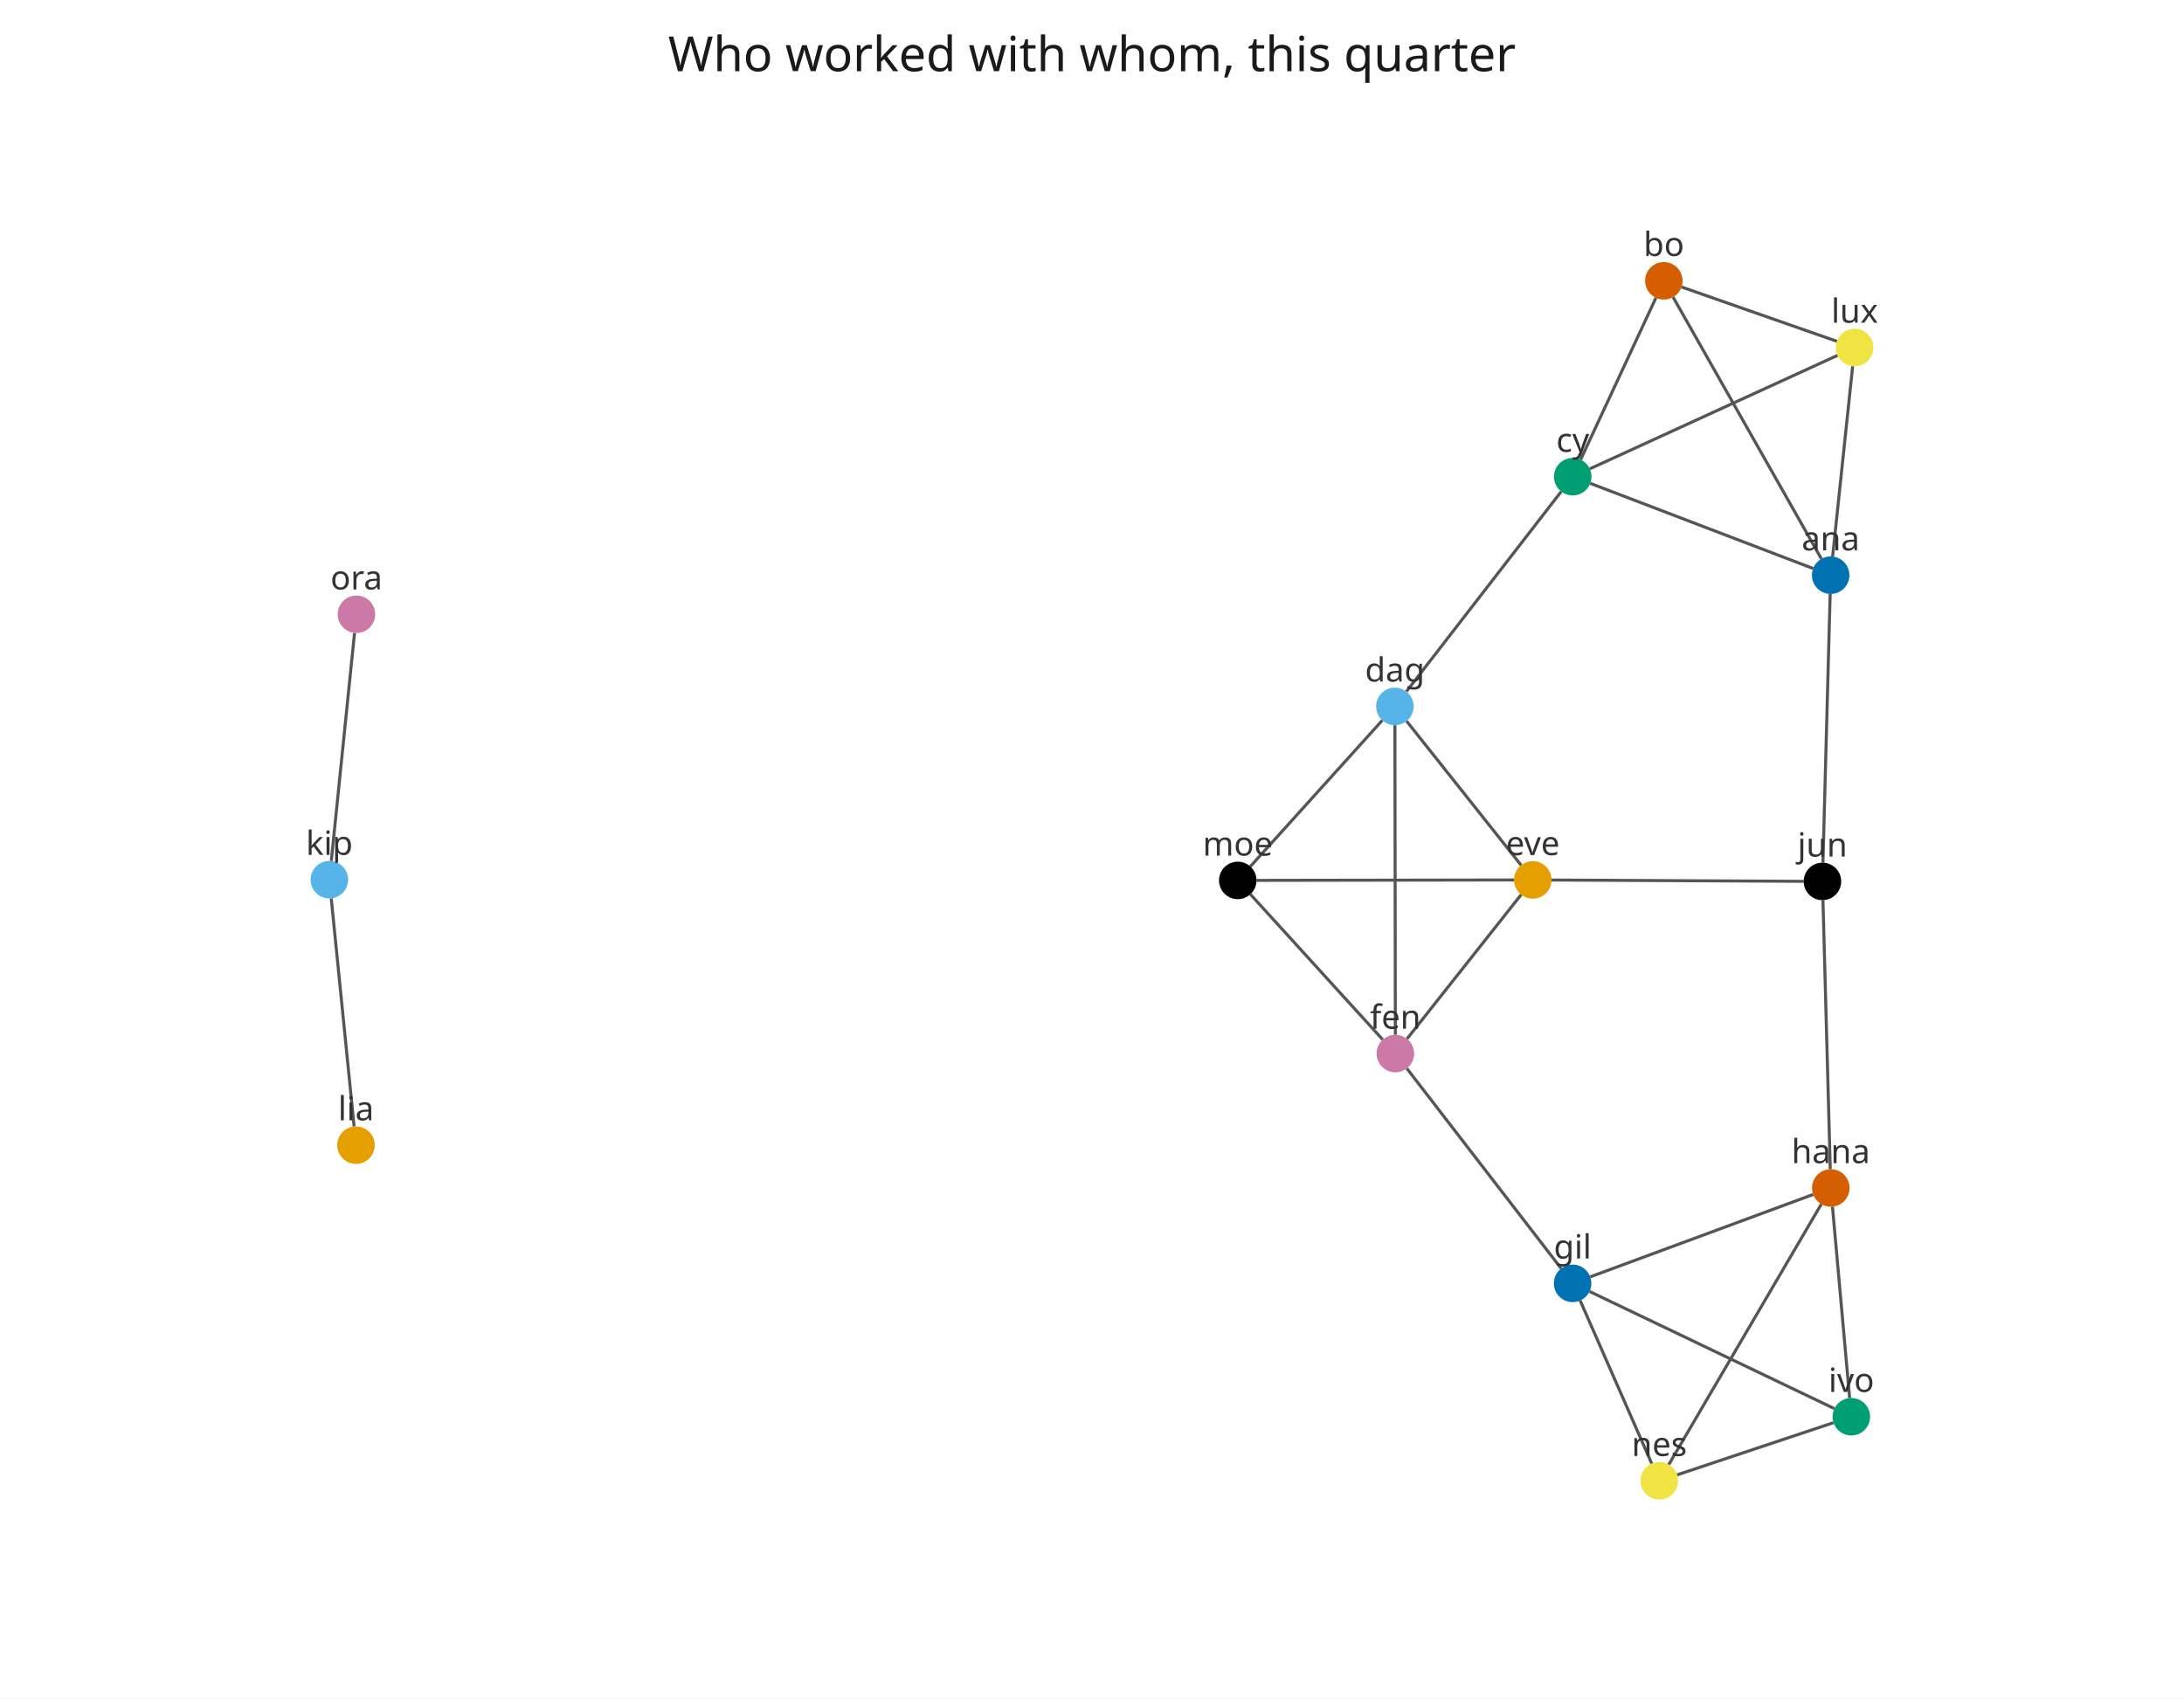
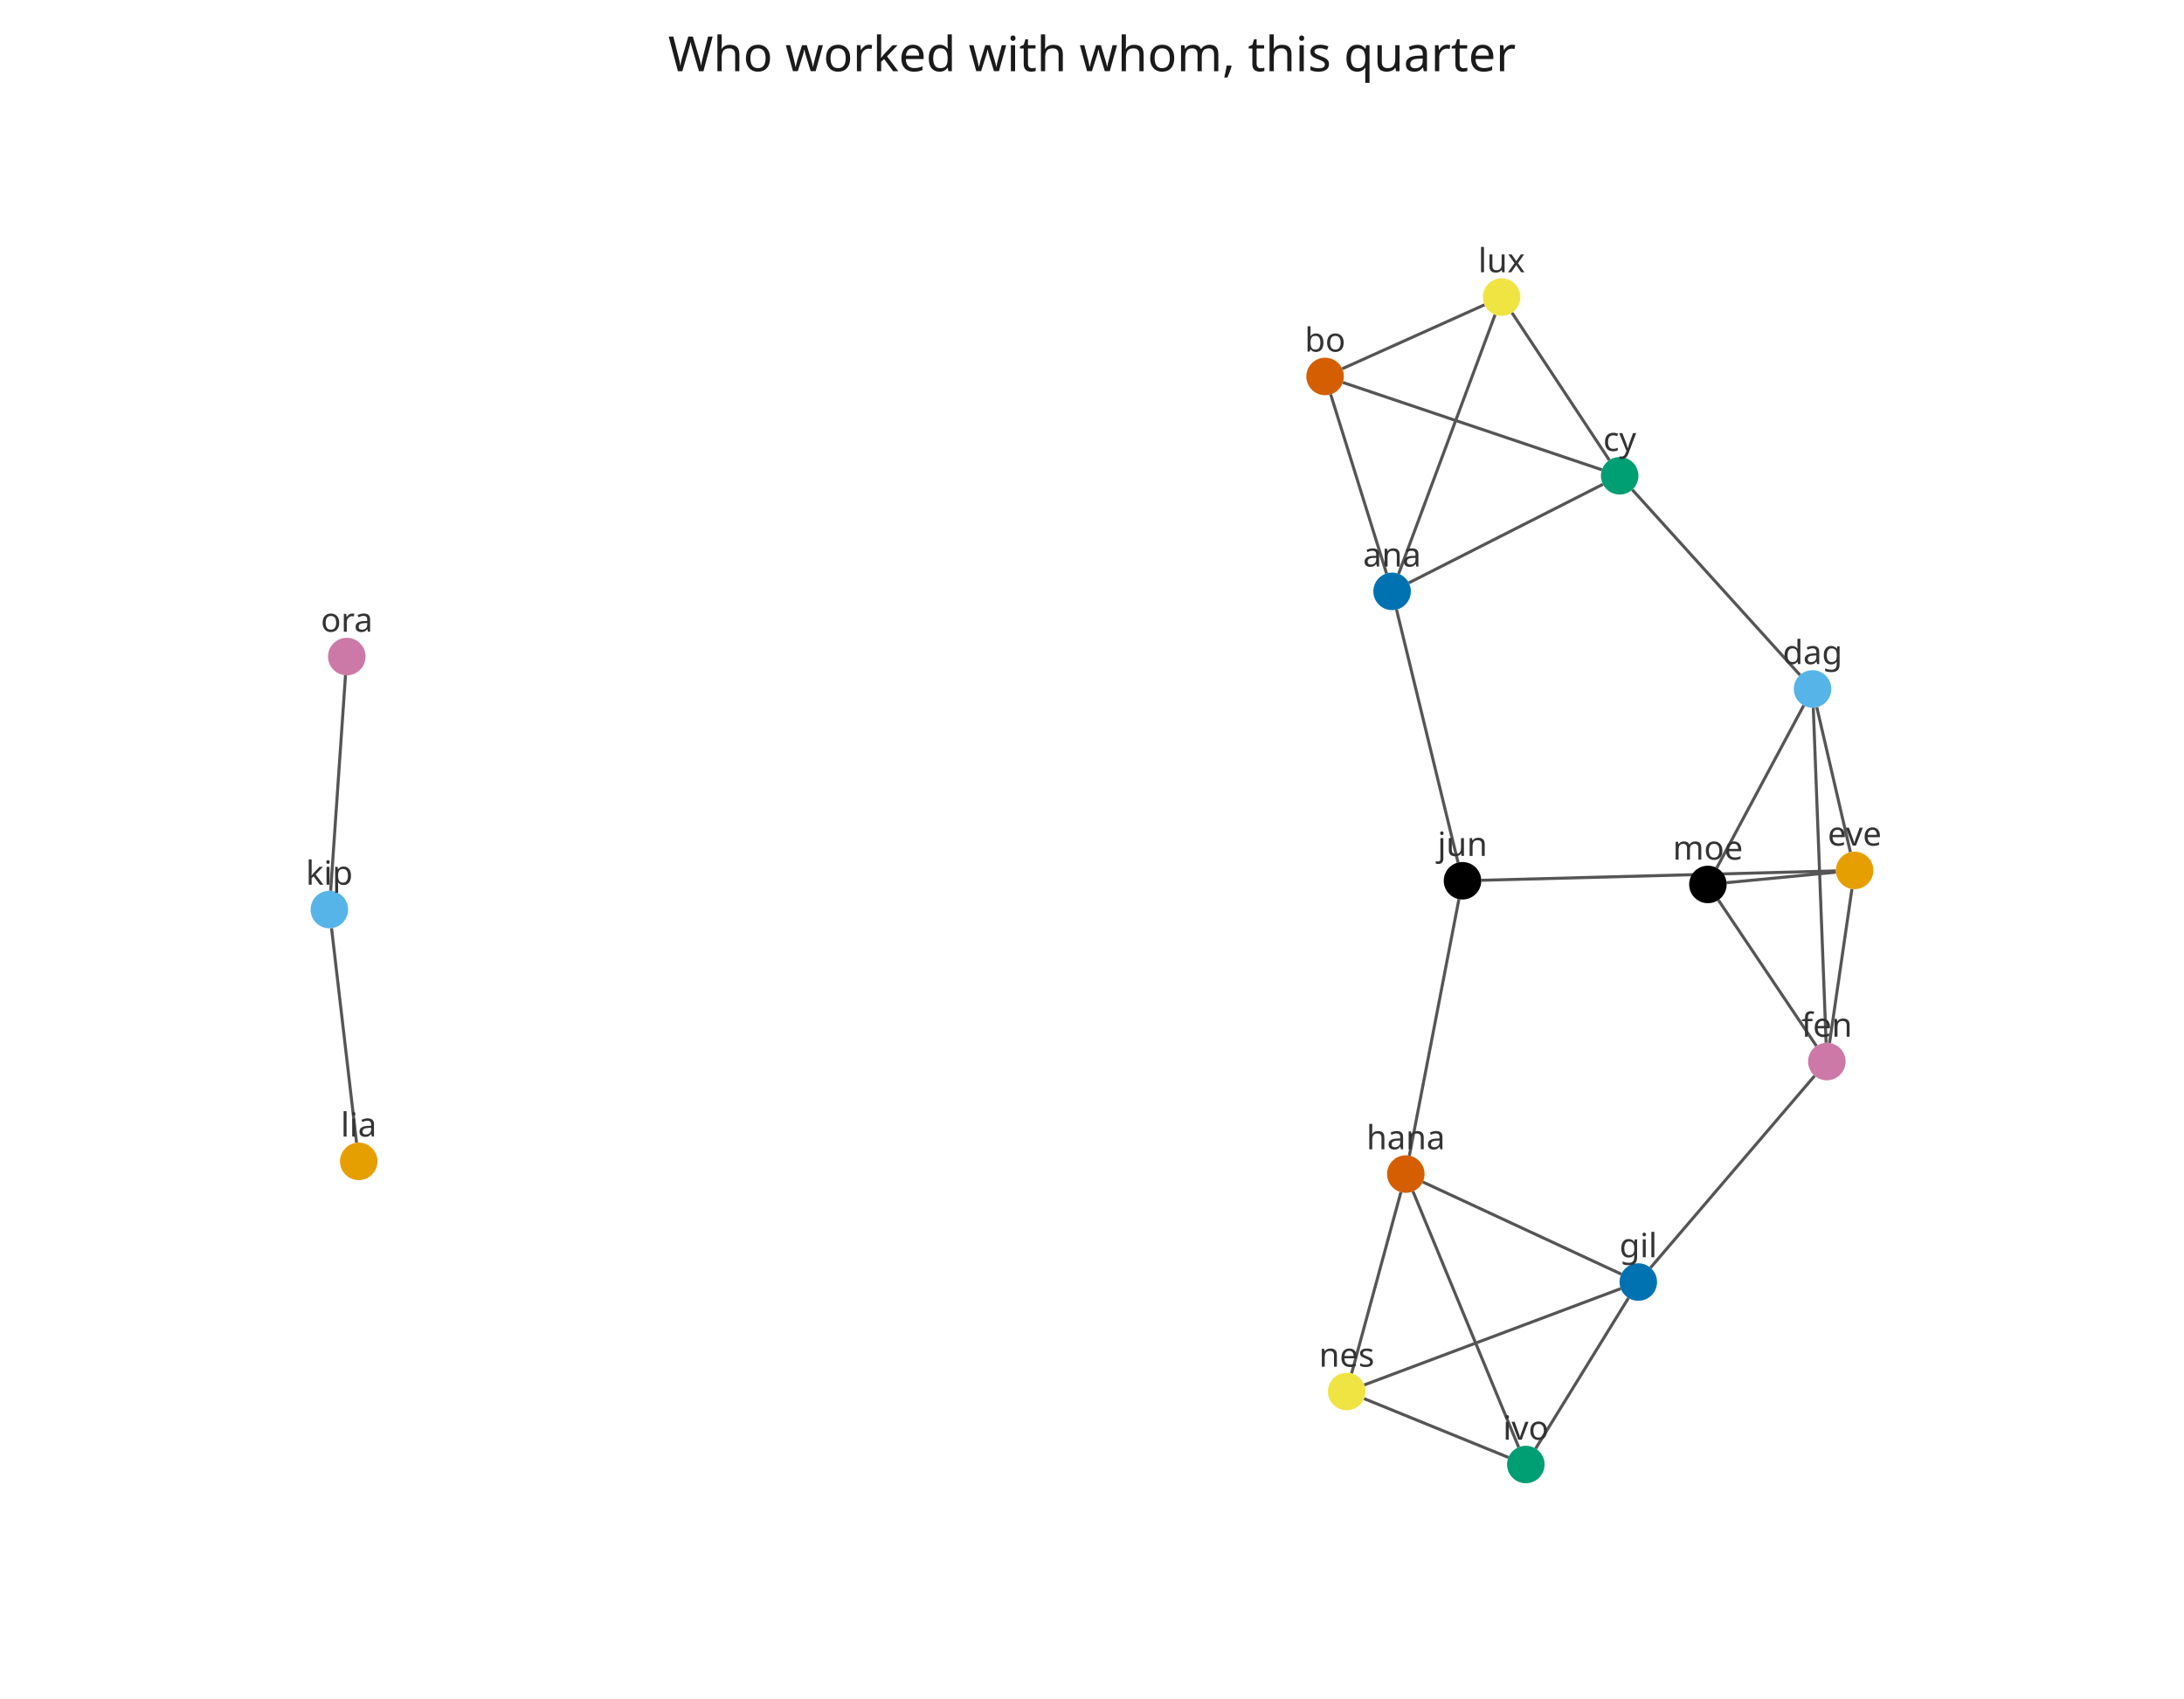
<svg xmlns="http://www.w3.org/2000/svg" width="720" height="560" viewBox="0 0 720 560" role="img" aria-labelledby="figure-title">
  <defs>
    <clipPath id="c1">
      <path d="M12,32.8 L708,32.8 L708,548 L12,548 Z" />
    </clipPath>
  </defs>
  <path d="M0,0 L720,0 L720,560 L0,560 Z" fill="#ffffff" />
  <text x="360" y="23.488" font-family="sans-serif" font-size="16" text-anchor="middle" fill="#1a1a1a">Who worked with whom, this quarter</text>
  <g clip-path="url(#c1)">
-     <path fill="none" d="M600.467,184.263 L551.569,97.959 M597.739,187.436 L524.259,159.362 M604.162,183.494 L610.77,120.727 M545.914,98.186 L521.091,151.55 M554.357,94.621 L605.582,112.537 M524.104,154.581 L605.797,117.153 M463.697,237.739 L501.472,285.271 M459.859,239.082 L460.004,341.175 M455.708,237.488 L412.197,285.683 M501.482,294.959 L463.849,342.51 M499.136,290.121 L414.236,290.262 M455.851,342.786 L412.215,294.844 M524.243,420.978 L597.756,393.81 M524.02,425.79 L604.749,464.426 M520.928,428.782 L544.528,482.558 M604.108,397.824 L609.773,460.937 M600.431,397.002 L550.137,482.885 M604.461,469.051 L552.877,486.263 M514.699,162.045 L463.635,228.01 M463.788,352.253 L514.668,418.226 M109.199,296.188 L116.744,371.407 M109.21,283.886 L116.882,208.678 M600.97,284.424 L603.349,195.822 M594.622,290.573 L511.501,290.143 M600.972,296.785 L603.387,385.487" stroke="#555555" />
-     <path d="M603.515,183.46 C606.929,183.46 609.697,186.227 609.697,189.642 C609.697,193.056 606.929,195.824 603.515,195.824 C600.1,195.824 597.332,193.056 597.332,189.642 C597.332,186.227 600.1,183.46 603.515,183.46 Z M518.444,416.939 C521.858,416.939 524.626,419.707 524.626,423.121 C524.626,426.536 521.858,429.304 518.444,429.304 C515.029,429.304 512.261,426.536 512.261,423.121 C512.261,419.707 515.029,416.939 518.444,416.939 Z" fill="#0072b2" />
-     <path d="M548.521,86.398 C551.936,86.398 554.704,89.166 554.704,92.58 C554.704,95.995 551.936,98.763 548.521,98.763 C545.107,98.763 542.339,95.995 542.339,92.58 C542.339,89.166 545.107,86.398 548.521,86.398 Z M603.555,385.484 C606.97,385.484 609.738,388.252 609.738,391.667 C609.738,395.081 606.97,397.849 603.555,397.849 C600.141,397.849 597.373,395.081 597.373,391.667 C597.373,388.252 600.141,385.484 603.555,385.484 Z" fill="#d55e00" />
-     <path d="M518.483,150.973 C521.898,150.973 524.666,153.741 524.666,157.156 C524.666,160.57 521.898,163.338 518.483,163.338 C515.069,163.338 512.301,160.57 512.301,157.156 C512.301,153.741 515.069,150.973 518.483,150.973 Z M610.326,460.912 C613.74,460.912 616.508,463.68 616.508,467.095 C616.508,470.509 613.74,473.277 610.326,473.277 C606.911,473.277 604.143,470.509 604.143,467.095 C604.143,463.68 606.911,460.912 610.326,460.912 Z" fill="#009e73" />
-     <path d="M611.418,108.396 C614.832,108.396 617.6,111.164 617.6,114.578 C617.6,117.993 614.832,120.761 611.418,120.761 C608.003,120.761 605.235,117.993 605.235,114.578 C605.235,111.164 608.003,108.396 611.418,108.396 Z M547.013,482.037 C550.427,482.037 553.195,484.805 553.195,488.22 C553.195,491.634 550.427,494.402 547.013,494.402 C543.598,494.402 540.83,491.634 540.83,488.22 C540.83,484.805 543.598,482.037 547.013,482.037 Z" fill="#f0e442" />
-     <path d="M459.851,226.717 C463.265,226.717 466.033,229.485 466.033,232.899 C466.033,236.314 463.265,239.082 459.851,239.082 C456.436,239.082 453.668,236.314 453.668,232.899 C453.668,229.485 456.436,226.717 459.851,226.717 Z M108.582,283.854 C111.997,283.854 114.765,286.622 114.765,290.036 C114.765,293.451 111.997,296.219 108.582,296.219 C105.168,296.219 102.4,293.451 102.4,290.036 C102.4,286.622 105.168,283.854 108.582,283.854 Z" fill="#56b4e9" />
-     <path d="M505.318,283.929 C508.733,283.929 511.501,286.697 511.501,290.111 C511.501,293.525 508.733,296.293 505.318,296.293 C501.904,296.293 499.136,293.525 499.136,290.111 C499.136,286.697 501.904,283.929 505.318,283.929 Z M117.361,371.376 C120.775,371.376 123.543,374.144 123.543,377.558 C123.543,380.973 120.775,383.741 117.361,383.741 C113.947,383.741 111.179,380.973 111.179,377.558 C111.179,374.144 113.947,371.376 117.361,371.376 Z" fill="#e69f00" />
-     <path d="M460.013,341.175 C463.427,341.175 466.195,343.943 466.195,347.358 C466.195,350.772 463.427,353.54 460.013,353.54 C456.598,353.54 453.83,350.772 453.83,347.358 C453.83,343.943 456.598,341.175 460.013,341.175 Z M117.51,196.346 C120.924,196.346 123.692,199.113 123.692,202.528 C123.692,205.942 120.924,208.71 117.51,208.71 C114.095,208.71 111.327,205.942 111.327,202.528 C111.327,199.113 114.095,196.346 117.51,196.346 Z" fill="#cc79a7" />
-     <path d="M408.054,284.089 C411.468,284.089 414.236,286.857 414.236,290.272 C414.236,293.686 411.468,296.454 408.054,296.454 C404.639,296.454 401.871,293.686 401.871,290.272 C401.871,286.857 404.639,284.089 408.054,284.089 Z M600.804,284.422 C604.218,284.422 606.986,287.19 606.986,290.605 C606.986,294.019 604.218,296.787 600.804,296.787 C597.39,296.787 594.622,294.019 594.622,290.605 C594.622,287.19 597.39,284.422 600.804,284.422 Z" fill="#000000" />
-     <text x="603.515" y="181.46" font-family="sans-serif" font-size="11" text-anchor="middle" dominant-baseline="auto" fill="#333333">ana</text>
-     <text x="548.521" y="84.398" font-family="sans-serif" font-size="11" text-anchor="middle" dominant-baseline="auto" fill="#333333">bo</text>
-     <text x="518.483" y="148.973" font-family="sans-serif" font-size="11" text-anchor="middle" dominant-baseline="auto" fill="#333333">cy</text>
-     <text x="611.418" y="106.396" font-family="sans-serif" font-size="11" text-anchor="middle" dominant-baseline="auto" fill="#333333">lux</text>
-     <text x="459.851" y="224.717" font-family="sans-serif" font-size="11" text-anchor="middle" dominant-baseline="auto" fill="#333333">dag</text>
-     <text x="505.318" y="281.929" font-family="sans-serif" font-size="11" text-anchor="middle" dominant-baseline="auto" fill="#333333">eve</text>
-     <text x="460.013" y="339.175" font-family="sans-serif" font-size="11" text-anchor="middle" dominant-baseline="auto" fill="#333333">fen</text>
-     <text x="408.054" y="282.089" font-family="sans-serif" font-size="11" text-anchor="middle" dominant-baseline="auto" fill="#333333">moe</text>
-     <text x="518.444" y="414.939" font-family="sans-serif" font-size="11" text-anchor="middle" dominant-baseline="auto" fill="#333333">gil</text>
-     <text x="603.555" y="383.484" font-family="sans-serif" font-size="11" text-anchor="middle" dominant-baseline="auto" fill="#333333">hana</text>
-     <text x="610.326" y="458.912" font-family="sans-serif" font-size="11" text-anchor="middle" dominant-baseline="auto" fill="#333333">ivo</text>
-     <text x="547.013" y="480.037" font-family="sans-serif" font-size="11" text-anchor="middle" dominant-baseline="auto" fill="#333333">nes</text>
-     <text x="108.582" y="281.854" font-family="sans-serif" font-size="11" text-anchor="middle" dominant-baseline="auto" fill="#333333">kip</text>
-     <text x="117.361" y="369.376" font-family="sans-serif" font-size="11" text-anchor="middle" dominant-baseline="auto" fill="#333333">lia</text>
-     <text x="117.51" y="194.346" font-family="sans-serif" font-size="11" text-anchor="middle" dominant-baseline="auto" fill="#333333">ora</text>
-     <text x="600.804" y="282.422" font-family="sans-serif" font-size="11" text-anchor="middle" dominant-baseline="auto" fill="#333333">jun</text>
+     <path fill="none" d="M457.092,189.074 L438.685,130.022 M464.443,192.177 L528.444,159.669 M461.088,189.182 L492.888,103.743 M442.704,126.095 L528.098,154.893 M442.484,121.584 L489.406,100.485 M530.549,151.71 L498.452,103.108 M598.944,233.17 L610.021,280.949 M597.784,233.325 L602.014,343.811 M594.63,232.598 L565.963,286.152 M610.528,293.09 L603.141,343.87 M605.263,287.561 L569.199,291.014 M598.804,344.856 L566.491,296.735 M534.49,420.084 L469.058,389.694 M536.853,427.952 L506.262,477.587 M534.309,424.862 L449.747,456.613 M465.812,392.804 L500.658,477.137 M461.829,393.056 L445.581,452.821 M497.293,480.518 L449.685,461.12 M538.104,161.453 L593.399,222.563 M598.233,354.688 L544.115,417.99 M109.298,306.018 L117.548,376.761 M109.007,293.709 L113.902,222.635 M480.678,284.382 L460.393,200.984 M488.319,290.226 L605.237,287.135 M480.966,296.459 L464.624,381.02" stroke="#555555" />
+     <path d="M458.931,188.794 C462.346,188.794 465.114,191.562 465.114,194.976 C465.114,198.391 462.346,201.159 458.931,201.159 C455.517,201.159 452.749,198.391 452.749,194.976 C452.749,191.562 455.517,188.794 458.931,188.794 Z M540.097,416.506 C543.511,416.506 546.279,419.274 546.279,422.689 C546.279,426.103 543.511,428.871 540.097,428.871 C536.683,428.871 533.915,426.103 533.915,422.689 C533.915,419.274 536.683,416.506 540.097,416.506 Z" fill="#0072b2" />
+     <path d="M436.845,117.937 C440.26,117.937 443.028,120.705 443.028,124.119 C443.028,127.534 440.26,130.302 436.845,130.302 C433.431,130.302 430.663,127.534 430.663,124.119 C430.663,120.705 433.431,117.937 436.845,117.937 Z M463.451,380.908 C466.865,380.908 469.633,383.676 469.633,387.09 C469.633,390.504 466.865,393.272 463.451,393.272 C460.036,393.272 457.269,390.504 457.269,387.09 C457.269,383.676 460.036,380.908 463.451,380.908 Z" fill="#d55e00" />
+     <path d="M533.956,150.686 C537.371,150.686 540.139,153.454 540.139,156.869 C540.139,160.283 537.371,163.051 533.956,163.051 C530.542,163.051 527.774,160.283 527.774,156.869 C527.774,153.454 530.542,150.686 533.956,150.686 Z M503.019,476.668 C506.433,476.668 509.201,479.436 509.201,482.851 C509.201,486.265 506.433,489.033 503.019,489.033 C499.604,489.033 496.836,486.265 496.836,482.851 C496.836,479.436 499.604,476.668 503.019,476.668 Z" fill="#009e73" />
+     <path d="M495.045,91.767 C498.46,91.767 501.227,94.535 501.227,97.949 C501.227,101.364 498.46,104.132 495.045,104.132 C491.631,104.132 488.863,101.364 488.863,97.949 C488.863,94.535 491.631,91.767 495.045,91.767 Z M443.959,452.604 C447.374,452.604 450.142,455.372 450.142,458.787 C450.142,462.201 447.374,464.969 443.959,464.969 C440.545,464.969 437.777,462.201 437.777,458.787 C437.777,455.372 440.545,452.604 443.959,452.604 Z" fill="#f0e442" />
+     <path d="M597.548,220.965 C600.962,220.965 603.73,223.733 603.73,227.147 C603.73,230.562 600.962,233.33 597.548,233.33 C594.133,233.33 591.365,230.562 591.365,227.147 C591.365,223.733 594.133,220.965 597.548,220.965 Z M108.582,293.694 C111.997,293.694 114.765,296.462 114.765,299.877 C114.765,303.291 111.997,306.059 108.582,306.059 C105.168,306.059 102.4,303.291 102.4,299.877 C102.4,296.462 105.168,293.694 108.582,293.694 Z" fill="#56b4e9" />
+     <path d="M611.418,280.79 C614.832,280.79 617.6,283.558 617.6,286.972 C617.6,290.386 614.832,293.154 611.418,293.154 C608.003,293.154 605.235,290.386 605.235,286.972 C605.235,283.558 608.003,280.79 611.418,280.79 Z M118.264,376.719 C121.679,376.719 124.447,379.487 124.447,382.902 C124.447,386.316 121.679,389.084 118.264,389.084 C114.85,389.084 112.082,386.316 112.082,382.902 C112.082,379.487 114.85,376.719 118.264,376.719 Z" fill="#e69f00" />
+     <path d="M602.251,343.806 C605.665,343.806 608.433,346.574 608.433,349.988 C608.433,353.403 605.665,356.171 602.251,356.171 C598.836,356.171 596.069,353.403 596.069,349.988 C596.069,346.574 598.836,343.806 602.251,343.806 Z M114.327,210.285 C117.742,210.285 120.509,213.053 120.509,216.467 C120.509,219.882 117.742,222.65 114.327,222.65 C110.913,222.65 108.145,219.882 108.145,216.467 C108.145,213.053 110.913,210.285 114.327,210.285 Z" fill="#cc79a7" />
+     <path d="M563.045,285.42 C566.459,285.42 569.227,288.188 569.227,291.603 C569.227,295.017 566.459,297.785 563.045,297.785 C559.63,297.785 556.863,295.017 556.863,291.603 C556.863,288.188 559.63,285.42 563.045,285.42 Z M482.139,284.207 C485.554,284.207 488.322,286.975 488.322,290.389 C488.322,293.804 485.554,296.572 482.139,296.572 C478.725,296.572 475.957,293.804 475.957,290.389 C475.957,286.975 478.725,284.207 482.139,284.207 Z" fill="#000000" />
+     <text x="458.931" y="186.794" font-family="sans-serif" font-size="11" text-anchor="middle" dominant-baseline="auto" fill="#333333">ana</text>
+     <text x="436.845" y="115.937" font-family="sans-serif" font-size="11" text-anchor="middle" dominant-baseline="auto" fill="#333333">bo</text>
+     <text x="533.956" y="148.686" font-family="sans-serif" font-size="11" text-anchor="middle" dominant-baseline="auto" fill="#333333">cy</text>
+     <text x="495.045" y="89.767" font-family="sans-serif" font-size="11" text-anchor="middle" dominant-baseline="auto" fill="#333333">lux</text>
+     <text x="597.548" y="218.965" font-family="sans-serif" font-size="11" text-anchor="middle" dominant-baseline="auto" fill="#333333">dag</text>
+     <text x="611.418" y="278.79" font-family="sans-serif" font-size="11" text-anchor="middle" dominant-baseline="auto" fill="#333333">eve</text>
+     <text x="602.251" y="341.806" font-family="sans-serif" font-size="11" text-anchor="middle" dominant-baseline="auto" fill="#333333">fen</text>
+     <text x="563.045" y="283.42" font-family="sans-serif" font-size="11" text-anchor="middle" dominant-baseline="auto" fill="#333333">moe</text>
+     <text x="540.097" y="414.506" font-family="sans-serif" font-size="11" text-anchor="middle" dominant-baseline="auto" fill="#333333">gil</text>
+     <text x="463.451" y="378.908" font-family="sans-serif" font-size="11" text-anchor="middle" dominant-baseline="auto" fill="#333333">hana</text>
+     <text x="503.019" y="474.668" font-family="sans-serif" font-size="11" text-anchor="middle" dominant-baseline="auto" fill="#333333">ivo</text>
+     <text x="443.959" y="450.604" font-family="sans-serif" font-size="11" text-anchor="middle" dominant-baseline="auto" fill="#333333">nes</text>
+     <text x="108.582" y="291.694" font-family="sans-serif" font-size="11" text-anchor="middle" dominant-baseline="auto" fill="#333333">kip</text>
+     <text x="118.264" y="374.719" font-family="sans-serif" font-size="11" text-anchor="middle" dominant-baseline="auto" fill="#333333">lia</text>
+     <text x="114.327" y="208.285" font-family="sans-serif" font-size="11" text-anchor="middle" dominant-baseline="auto" fill="#333333">ora</text>
+     <text x="482.139" y="282.207" font-family="sans-serif" font-size="11" text-anchor="middle" dominant-baseline="auto" fill="#333333">jun</text>
  </g>
</svg>
